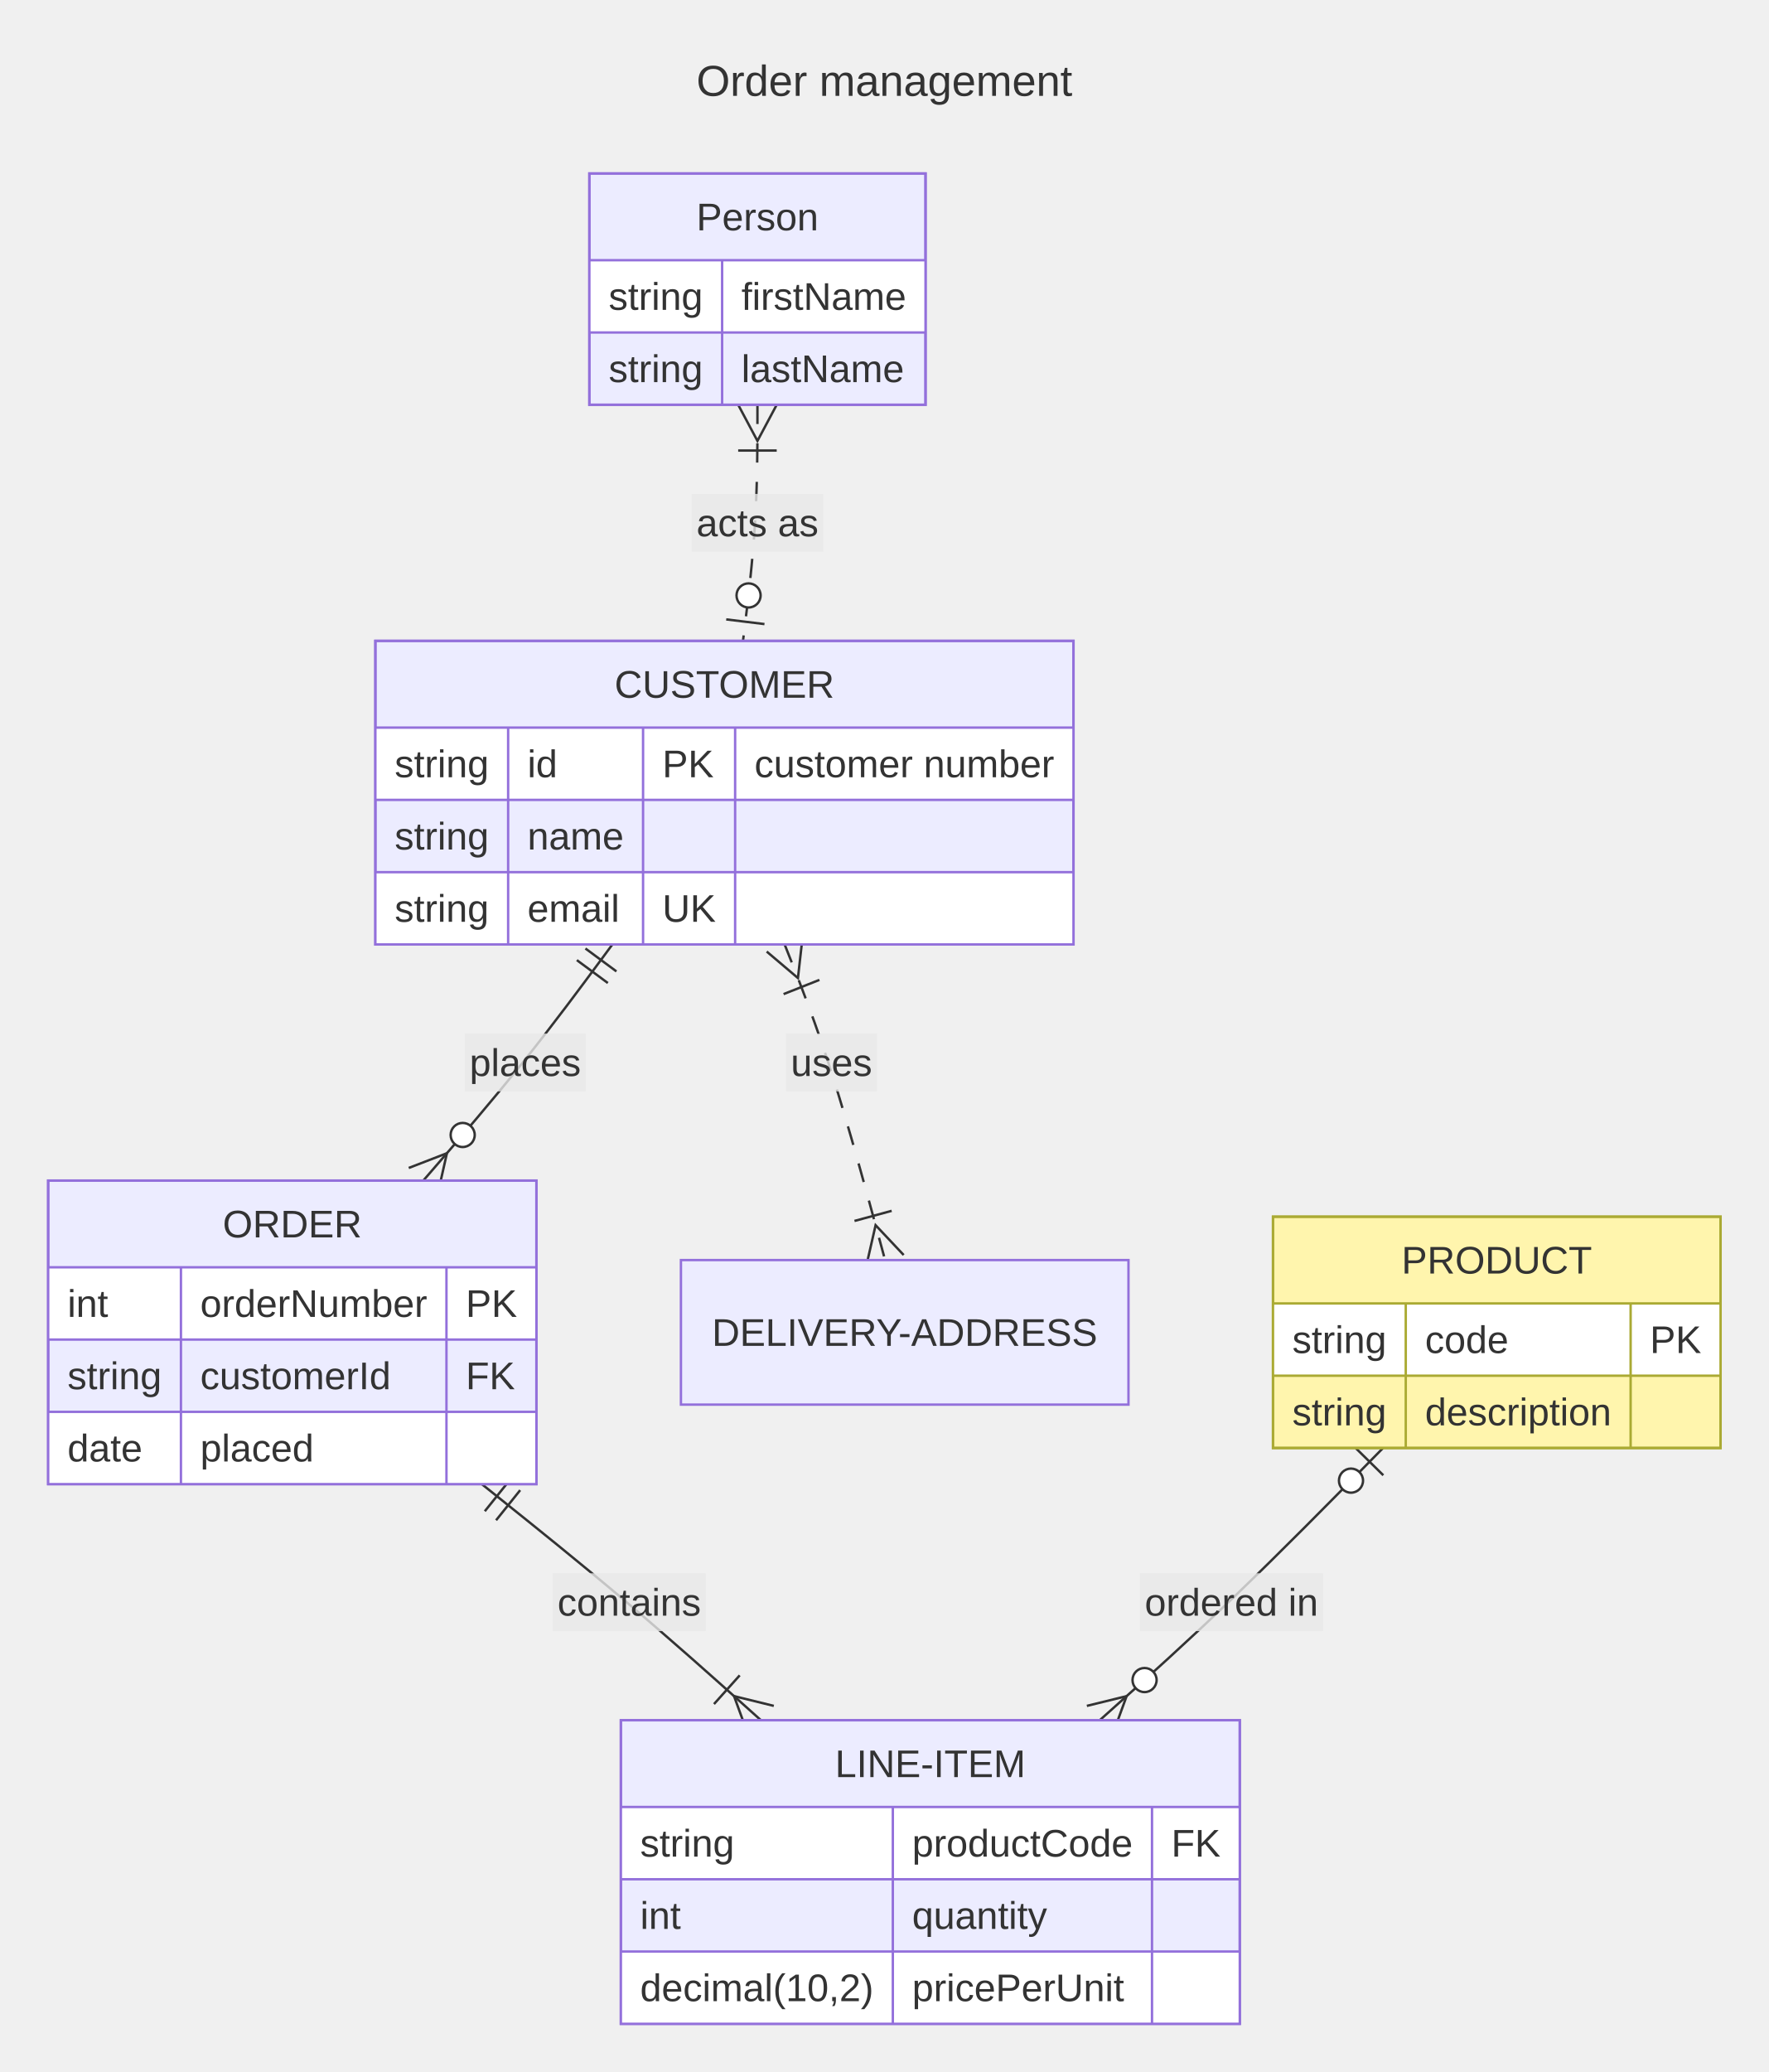
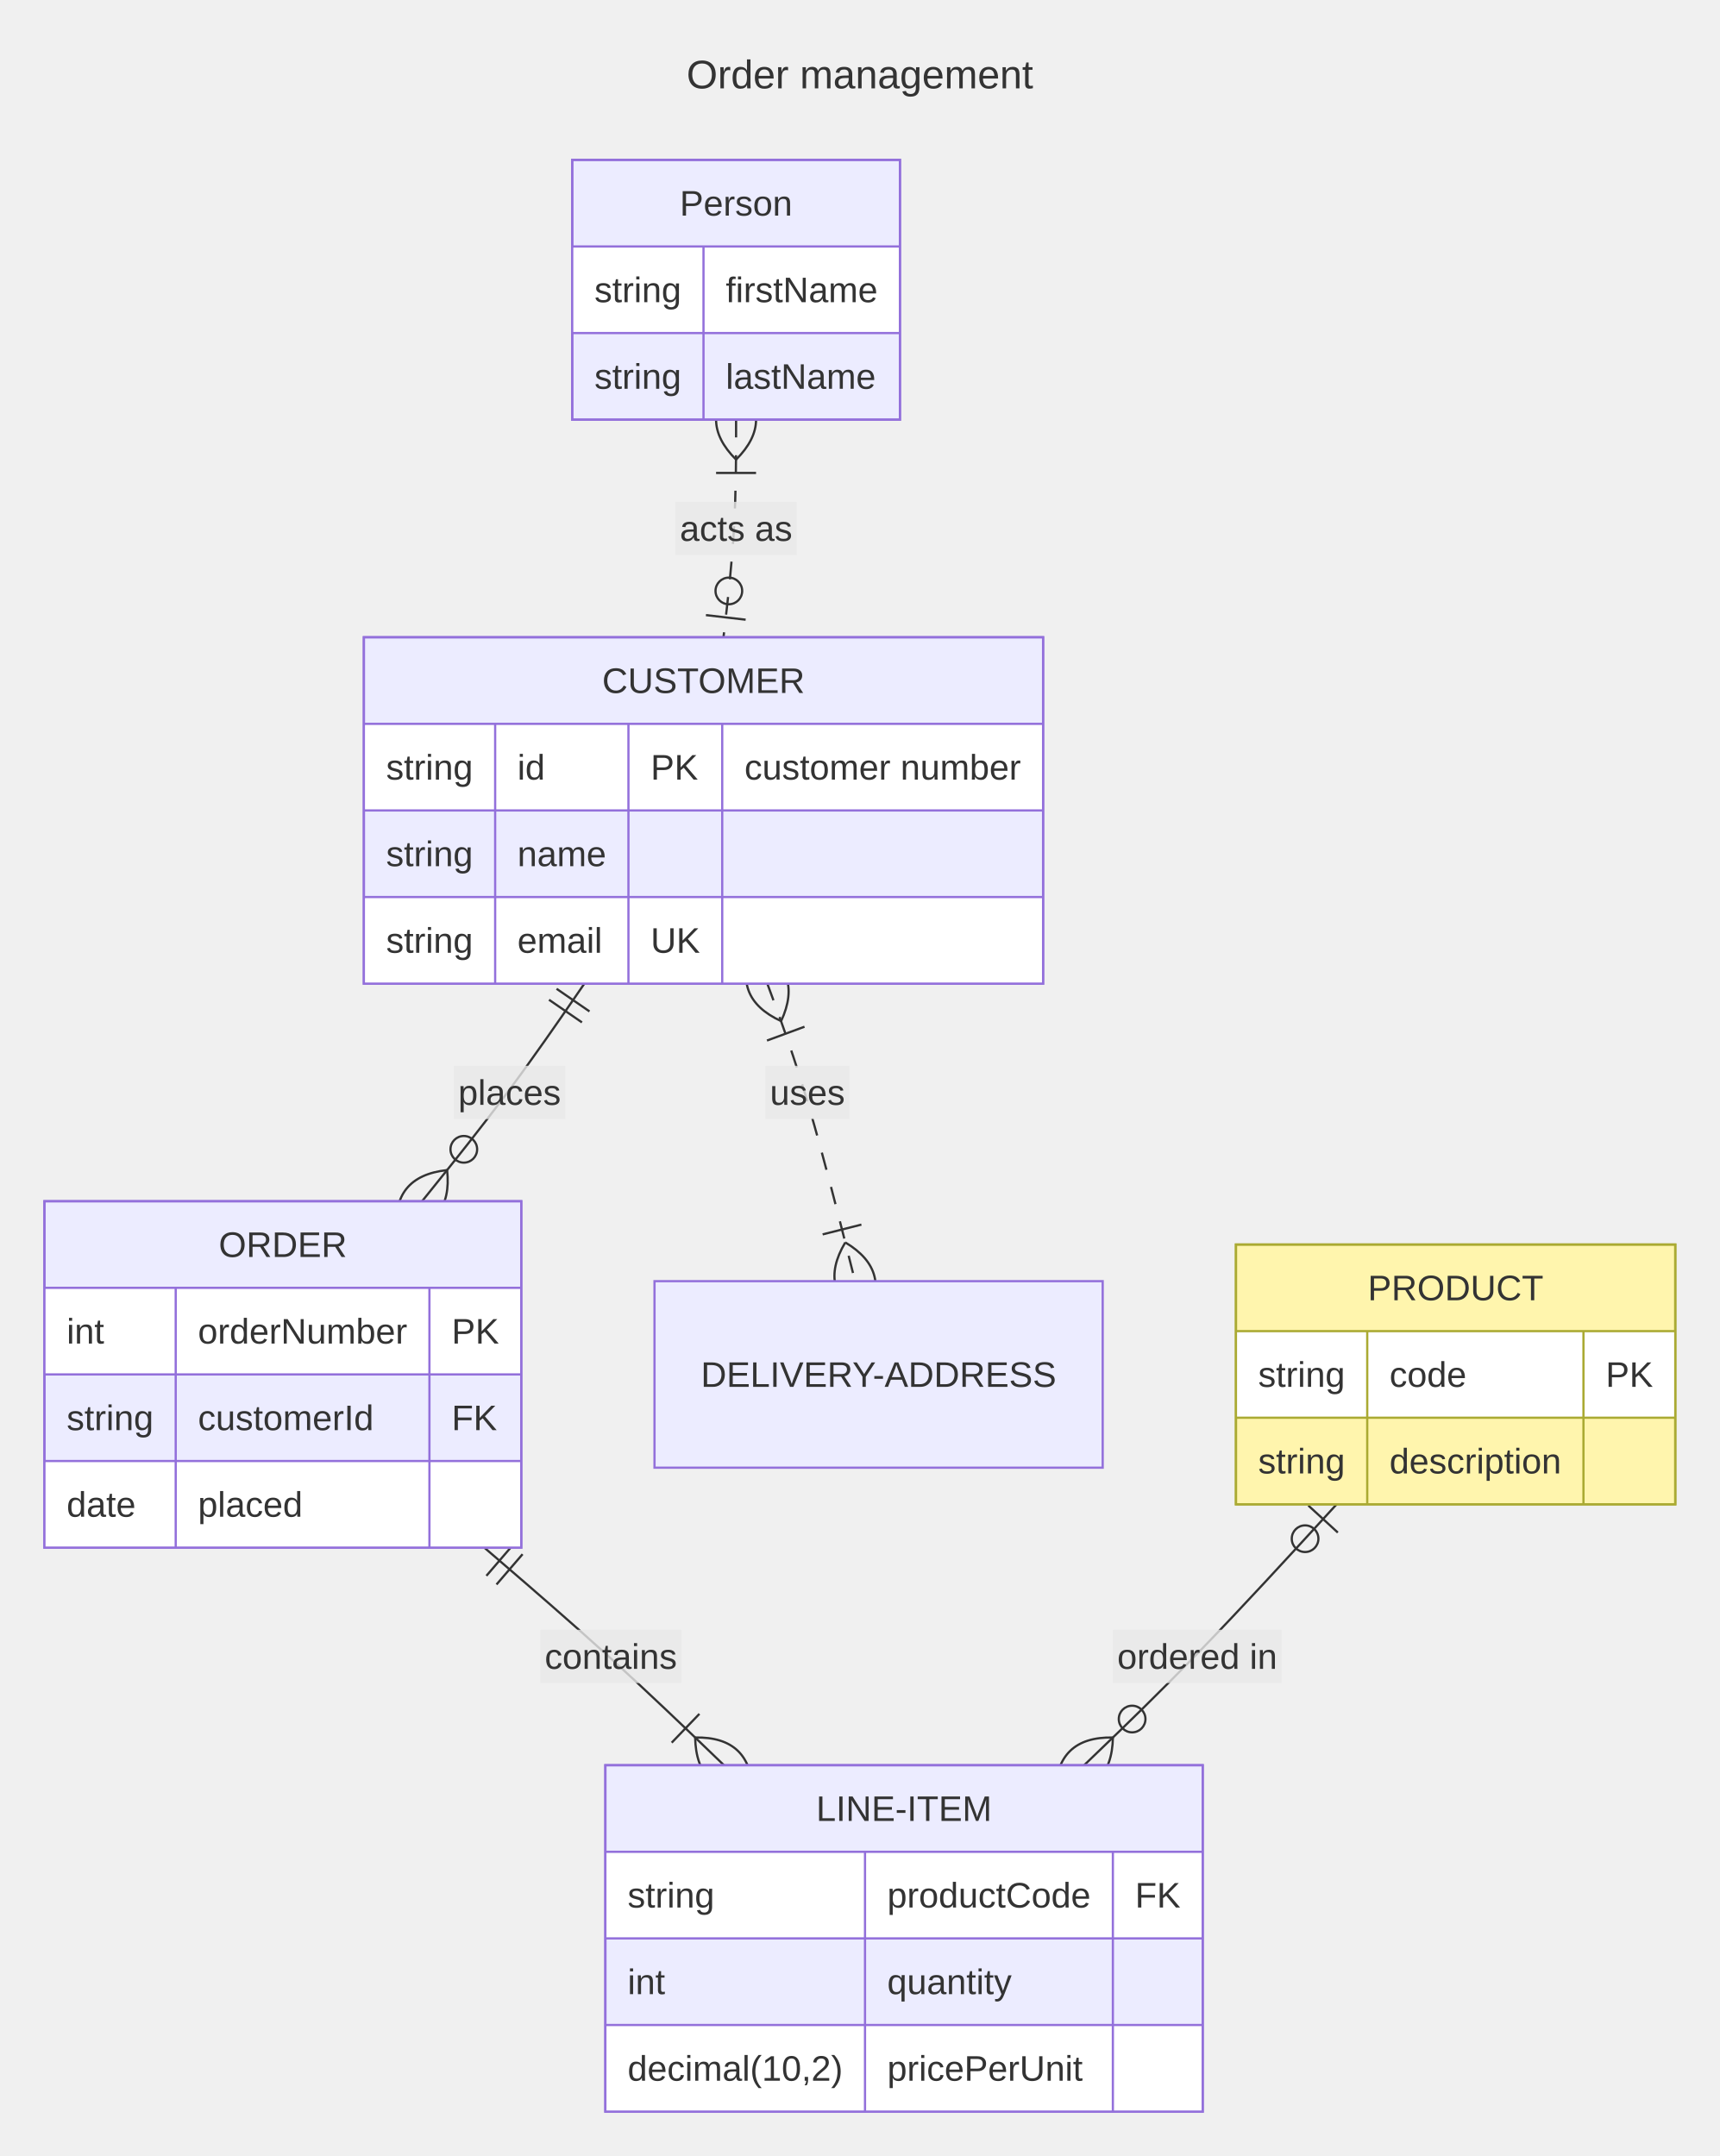
- <svg xmlns="http://www.w3.org/2000/svg" id="my-svg" width="100%" class="erDiagram" style="max-width: 734.336px; background-color: white;" viewBox="-20 -72 734.336 860" role="graphics-document document" aria-roledescription="er">
+ <svg xmlns="http://www.w3.org/2000/svg" id="my-svg" width="100%" class="erDiagram" style="max-width: 774.336px; background-color: white;" viewBox="-20 -72 774.336 971" role="graphics-document document" aria-roledescription="er">
  <style>#my-svg{font-family:"trebuchet ms", verdana, arial, sans-serif;font-size:16px;}#my-svg text{font-family:"trebuchet ms", verdana, arial, sans-serif;}</style>
  <g>
    <g class="edgePaths">
      <g id="L-CUSTOMER-ORDER-0" class="edgePath">
-         <path class="flowchart-link LS-CUSTOMER LE-ORDER" d="M234.243,320L228.213,328.167C222.182,336.333,210.121,352.667,197.039,369C183.956,385.333,169.853,401.667,162.802,409.833L155.75,418" fill="none" stroke="#333333" stroke-width="1" />
-         <path d="M149.695,412.772L165.553,406.647L161.805,423.228" fill="none" stroke="#333333" stroke-width="1" />
-         <circle cx="172.089" cy="399.078" r="5" fill="white" stroke="#333333" stroke-width="1" />
-         <path d="M235.926,331.188L223.055,321.683" fill="none" stroke="#333333" stroke-width="1" />
-         <path d="M232.362,336.014L219.491,326.51" fill="none" stroke="#333333" stroke-width="1" />
+         <path class="flowchart-link LS-CUSTOMER LE-ORDER" d="M243.123,371L237.507,379.167C231.892,387.333,220.662,403.667,208.482,420C196.303,436.333,183.174,452.667,176.61,460.833L170.046,469" fill="none" stroke="#333333" stroke-width="1" />
+         <circle class="marker" cx="188.841" cy="445.617" r="6" fill="none" stroke="#333333" stroke-width="1" />
+         <path class="marker" d="M181.323,454.97C183.158,471.841,175.64,481.194,158.769,483.03C156.934,466.159,164.452,456.806,181.323,454.97" fill="none" stroke="#333333" stroke-width="1" />
+         <path class="marker" d="M245.44,383.515L230.608,373.317M242.04,388.459L227.208,378.261" fill="none" stroke="#333333" stroke-width="1" />
      </g>
      <g id="L-CUSTOMER-DELIVERY-ADDRESS-1" class="edgePath">
-         <path class="flowchart-link LS-CUSTOMER LE-DELIVERY-ADDRESS" d="M305.753,320L308.992,328.167C312.231,336.333,318.709,352.667,325.66,374.5C332.612,396.333,340.036,423.667,343.748,437.333L347.46,451" fill="none" stroke="#333333" stroke-width="1" stroke-dasharray="8 8" />
-         <path d="M339.739,453.097L343.528,436.524L355.18,448.903" fill="none" stroke="#333333" stroke-width="1" />
-         <path d="M334.759,434.761L350.2,430.567" fill="none" stroke="#333333" stroke-width="1" />
-         <path d="M313.189,317.05L311.283,333.943L298.316,322.95" fill="none" stroke="#333333" stroke-width="1" />
-         <path d="M320.194,334.712L305.321,340.611" fill="none" stroke="#333333" stroke-width="1" />
+         <path class="flowchart-link LS-CUSTOMER LE-DELIVERY-ADDRESS" d="M325.501,371L328.51,379.167C331.52,387.333,337.54,403.667,344.124,426C350.709,448.333,357.859,476.667,361.434,490.833L365.009,505" fill="none" stroke="#333333" stroke-width="1" stroke-dasharray="8 8" />
+         <path class="marker" d="M367.863,479.527L350.41,483.932" fill="none" stroke="#333333" stroke-width="1" />
+         <path class="marker" d="M360.605,487.547C375.176,496.246,378.112,507.881,369.413,522.453C354.842,513.754,351.906,502.119,360.605,487.547" fill="none" stroke="#333333" stroke-width="1" />
+         <path class="marker" d="M319.276,354.11C334.685,361.221,338.835,372.48,331.725,387.89C316.316,380.779,312.166,369.52,319.276,354.11" fill="none" stroke="#333333" stroke-width="1" />
+         <path class="marker" d="M342.245,390.407L325.355,396.632" fill="none" stroke="#333333" stroke-width="1" />
      </g>
      <g id="L-ORDER-LINE-ITEM-2" class="edgePath">
-         <path class="flowchart-link LS-ORDER LE-LINE-ITEM" d="M180.033,544L190.232,552.167C200.431,560.333,220.83,576.667,240.145,593C259.46,609.333,277.692,625.667,286.808,633.833L295.924,642" fill="none" stroke="#333333" stroke-width="1" />
-         <path d="M290.586,647.959L284.752,631.991L301.262,636.041" fill="none" stroke="#333333" stroke-width="1" />
-         <path d="M276.434,635.281L287.11,623.363" fill="none" stroke="#333333" stroke-width="1" />
-         <path d="M191.278,542.755L181.277,555.245" fill="none" stroke="#333333" stroke-width="1" />
-         <path d="M195.961,546.506L185.961,558.995" fill="none" stroke="#333333" stroke-width="1" />
+         <path class="flowchart-link LS-ORDER LE-LINE-ITEM" d="M198.06,625L207.557,633.167C217.054,641.333,236.048,657.667,254.035,674C272.022,690.333,289,706.667,297.49,714.833L305.979,723" fill="none" stroke="#333333" stroke-width="1" />
+         <path class="marker" d="M294.922,699.875L282.443,712.847" fill="none" stroke="#333333" stroke-width="1" />
+         <path class="marker" d="M293.007,710.521C309.974,710.192,318.622,718.512,318.951,735.479C301.984,735.808,293.336,727.488,293.007,710.521" fill="none" stroke="#333333" stroke-width="1" />
+         <path class="marker" d="M210.752,624.044L199.016,637.692M215.301,627.956L203.565,641.604" fill="none" stroke="#333333" stroke-width="1" />
      </g>
      <g id="L-PRODUCT-LINE-ITEM-3" class="edgePath">
-         <path class="flowchart-link LS-PRODUCT LE-LINE-ITEM" d="M554.213,529L543.721,539.667C533.23,550.333,512.247,571.667,492.64,590.5C473.033,609.333,454.801,625.667,445.685,633.833L436.569,642" fill="none" stroke="#333333" stroke-width="1" />
-         <path d="M431.231,636.041L447.742,631.991L441.907,647.959" fill="none" stroke="#333333" stroke-width="1" />
-         <circle cx="455.19" cy="625.318" r="5" fill="white" stroke="#333333" stroke-width="1" />
-         <path d="M554.307,540.313L542.9,529.094" fill="none" stroke="#333333" stroke-width="1" />
-         <circle cx="540.89" cy="542.546" r="5" fill="white" stroke="#333333" stroke-width="1" />
+         <path class="flowchart-link LS-PRODUCT LE-LINE-ITEM" d="M581.832,605.5L571.373,616.917C560.914,628.333,539.997,651.167,521.048,670.75C502.1,690.333,485.121,706.667,476.632,714.833L468.143,723" fill="none" stroke="#333333" stroke-width="1" />
+         <circle class="marker" cx="489.763" cy="702.202" r="6" fill="none" stroke="#333333" stroke-width="1" />
+         <path class="marker" d="M481.115,710.521C480.786,727.488,472.138,735.808,455.171,735.479C455.499,718.512,464.147,710.192,481.115,710.521" fill="none" stroke="#333333" stroke-width="1" />
+         <circle class="marker" cx="567.646" cy="620.985" r="6" fill="none" stroke="#333333" stroke-width="1" />
+         <path class="marker" d="M582.389,618.216L569.116,606.057" fill="none" stroke="#333333" stroke-width="1" />
      </g>
      <g id="L-p-CUSTOMER-4" class="edgePath">
-         <path class="flowchart-link LS-p LE-CUSTOMER" d="M294.47,96L294.47,104.167C294.47,112.333,294.47,128.667,293.471,145C292.472,161.333,290.473,177.667,289.474,185.833L288.474,194" fill="none" stroke="#333333" stroke-width="1" stroke-dasharray="8 8" />
-         <path d="M281.505,185.088L297.387,187.031" fill="none" stroke="#333333" stroke-width="1" />
-         <circle cx="290.782" cy="175.141" r="5" fill="white" stroke="#333333" stroke-width="1" />
-         <path d="M302.47,96L294.47,111L286.47,96" fill="none" stroke="#333333" stroke-width="1" />
-         <path d="M302.47,115L286.47,115" fill="none" stroke="#333333" stroke-width="1" />
+         <path class="flowchart-link LS-p LE-CUSTOMER" d="M311.432,117L311.432,125.167C311.432,133.333,311.432,149.667,310.488,166C309.544,182.333,307.657,198.667,306.713,206.833L305.769,215" fill="none" stroke="#333333" stroke-width="1" stroke-dasharray="8 8" />
+         <circle class="marker" cx="308.18" cy="194.139" r="6" fill="none" stroke="#333333" stroke-width="1" />
+         <path class="marker" d="M315.743,207.093L297.862,205.026" fill="none" stroke="#333333" stroke-width="1" />
+         <path class="marker" d="M311.432,99C323.432,111,323.432,123,311.432,135C299.432,123,299.432,111,311.432,99" fill="none" stroke="#333333" stroke-width="1" />
+         <path class="marker" d="M320.432,141L302.432,141" fill="none" stroke="#333333" stroke-width="1" />
      </g>
    </g>
    <g class="edgeLabels">
      <g class="edgeLabel">
-         <rect x="172.94" y="357" width="50.24" height="24" fill="rgba(232,232,232, 0.8)" stroke="none" />
-         <text x="198.06" y="374.6" text-anchor="middle" font-size="16" fill="#333">places</text>
+         <rect x="184.311" y="408" width="50.24" height="24" fill="rgba(232,232,232, 0.8)" stroke="none" />
+         <text x="209.431" y="425.6" text-anchor="middle" font-size="16" fill="#333">places</text>
      </g>
      <g class="edgeLabel">
-         <rect x="306.291" y="357" width="37.792" height="24" fill="rgba(232,232,232, 0.8)" stroke="none" />
-         <text x="325.188" y="374.6" text-anchor="middle" font-size="16" fill="#333">uses</text>
+         <rect x="324.663" y="408" width="37.792" height="24" fill="rgba(232,232,232, 0.8)" stroke="none" />
+         <text x="343.559" y="425.6" text-anchor="middle" font-size="16" fill="#333">uses</text>
      </g>
      <g class="edgeLabel">
-         <rect x="209.437" y="581" width="63.584" height="24" fill="rgba(232,232,232, 0.8)" stroke="none" />
-         <text x="241.229" y="598.6" text-anchor="middle" font-size="16" fill="#333">contains</text>
+         <rect x="223.251" y="662" width="63.584" height="24" fill="rgba(232,232,232, 0.8)" stroke="none" />
+         <text x="255.043" y="679.6" text-anchor="middle" font-size="16" fill="#333">contains</text>
      </g>
      <g class="edgeLabel">
-         <rect x="453.249" y="581" width="76.032" height="24" fill="rgba(232,232,232, 0.8)" stroke="none" />
-         <text x="491.265" y="598.6" text-anchor="middle" font-size="16" fill="#333">ordered in</text>
+         <rect x="481.063" y="662" width="76.032" height="24" fill="rgba(232,232,232, 0.8)" stroke="none" />
+         <text x="519.079" y="679.6" text-anchor="middle" font-size="16" fill="#333">ordered in</text>
      </g>
      <g class="edgeLabel">
-         <rect x="267.126" y="133" width="54.688" height="24" fill="rgba(232,232,232, 0.8)" stroke="none" />
-         <text x="294.47" y="150.6" text-anchor="middle" font-size="16" fill="#333">acts as</text>
+         <rect x="284.088" y="154" width="54.688" height="24" fill="rgba(232,232,232, 0.8)" stroke="none" />
+         <text x="311.432" y="171.6" text-anchor="middle" font-size="16" fill="#333">acts as</text>
      </g>
    </g>
    <g class="nodes">
      <g id="entity-CUSTOMER-0" class="node default">
-         <rect class="basic label-container" x="135.845" y="194" width="289.84" height="126" fill="#ECECFF" stroke="#9370DB" stroke-width="1" />
-         <text class="nodeLabel" x="280.765" y="217.6" text-anchor="middle" font-size="16" fill="#333">CUSTOMER</text>
-         <rect class="row-rect-odd" x="135.845" y="230" width="289.84" height="30" fill="white" stroke="none" />
-         <path d="M135.845,230L425.685,230" fill="none" stroke="#9370DB" stroke-width="1" />
-         <text class="label" x="143.845" y="250.6" text-anchor="start" font-size="16" fill="#333">string</text>
-         <text class="label" x="198.965" y="250.6" text-anchor="start" font-size="16" fill="#333">id</text>
-         <text class="label" x="254.981" y="250.6" text-anchor="start" font-size="16" fill="#333">PK</text>
-         <text class="label" x="293.205" y="250.6" text-anchor="start" font-size="16" fill="#333">customer number</text>
-         <path d="M135.845,260L425.685,260" fill="none" stroke="#9370DB" stroke-width="1" />
-         <text class="label" x="143.845" y="280.6" text-anchor="start" font-size="16" fill="#333">string</text>
-         <text class="label" x="198.965" y="280.6" text-anchor="start" font-size="16" fill="#333">name</text>
-         <rect class="row-rect-odd" x="135.845" y="290" width="289.84" height="30" fill="white" stroke="none" />
-         <path d="M135.845,290L425.685,290" fill="none" stroke="#9370DB" stroke-width="1" />
-         <text class="label" x="143.845" y="310.6" text-anchor="start" font-size="16" fill="#333">string</text>
-         <text class="label" x="198.965" y="310.6" text-anchor="start" font-size="16" fill="#333">email</text>
-         <text class="label" x="254.981" y="310.6" text-anchor="start" font-size="16" fill="#333">UK</text>
-         <path d="M190.965,230L190.965,320" fill="none" stroke="#9370DB" stroke-width="1" />
-         <path d="M246.981,230L246.981,320" fill="none" stroke="#9370DB" stroke-width="1" />
-         <path d="M285.205,230L285.205,320" fill="none" stroke="#9370DB" stroke-width="1" />
-         <rect x="135.845" y="194" width="289.84" height="126" fill="none" stroke="#9370DB" stroke-width="1" />
+         <rect class="basic label-container" x="143.835" y="215" width="305.84" height="156" fill="#ECECFF" stroke="#9370DB" stroke-width="1" />
+         <text class="nodeLabel" x="296.755" y="240.1" text-anchor="middle" font-size="16" fill="#333">CUSTOMER</text>
+         <rect class="row-rect-odd" x="143.835" y="254" width="305.84" height="39" fill="white" stroke="none" />
+         <path d="M143.835,254L449.675,254" fill="none" stroke="#9370DB" stroke-width="1" />
+         <text class="label" x="153.835" y="279.1" text-anchor="start" font-size="16" fill="#333">string</text>
+         <text class="label" x="212.955" y="279.1" text-anchor="start" font-size="16" fill="#333">id</text>
+         <text class="label" x="272.971" y="279.1" text-anchor="start" font-size="16" fill="#333">PK</text>
+         <text class="label" x="315.195" y="279.1" text-anchor="start" font-size="16" fill="#333">customer number</text>
+         <path d="M143.835,293L449.675,293" fill="none" stroke="#9370DB" stroke-width="1" />
+         <text class="label" x="153.835" y="318.1" text-anchor="start" font-size="16" fill="#333">string</text>
+         <text class="label" x="212.955" y="318.1" text-anchor="start" font-size="16" fill="#333">name</text>
+         <rect class="row-rect-odd" x="143.835" y="332" width="305.84" height="39" fill="white" stroke="none" />
+         <path d="M143.835,332L449.675,332" fill="none" stroke="#9370DB" stroke-width="1" />
+         <text class="label" x="153.835" y="357.1" text-anchor="start" font-size="16" fill="#333">string</text>
+         <text class="label" x="212.955" y="357.1" text-anchor="start" font-size="16" fill="#333">email</text>
+         <text class="label" x="272.971" y="357.1" text-anchor="start" font-size="16" fill="#333">UK</text>
+         <path d="M202.955,254L202.955,371" fill="none" stroke="#9370DB" stroke-width="1" />
+         <path d="M262.971,254L262.971,371" fill="none" stroke="#9370DB" stroke-width="1" />
+         <path d="M305.195,254L305.195,371" fill="none" stroke="#9370DB" stroke-width="1" />
+         <rect x="143.835" y="215" width="305.84" height="156" fill="none" stroke="#9370DB" stroke-width="1" />
      </g>
      <g id="entity-ORDER-1" class="node default">
-         <rect class="basic label-container" x="0" y="418" width="202.704" height="126" fill="#ECECFF" stroke="#9370DB" stroke-width="1" />
-         <text class="nodeLabel" x="101.352" y="441.6" text-anchor="middle" font-size="16" fill="#333">ORDER</text>
-         <rect class="row-rect-odd" x="0" y="454" width="202.704" height="30" fill="white" stroke="none" />
-         <path d="M0,454L202.704,454" fill="none" stroke="#9370DB" stroke-width="1" />
-         <text class="label" x="8" y="474.6" text-anchor="start" font-size="16" fill="#333">int</text>
-         <text class="label" x="63.12" y="474.6" text-anchor="start" font-size="16" fill="#333">orderNumber</text>
-         <text class="label" x="173.36" y="474.6" text-anchor="start" font-size="16" fill="#333">PK</text>
-         <path d="M0,484L202.704,484" fill="none" stroke="#9370DB" stroke-width="1" />
-         <text class="label" x="8" y="504.6" text-anchor="start" font-size="16" fill="#333">string</text>
-         <text class="label" x="63.12" y="504.6" text-anchor="start" font-size="16" fill="#333">customerId</text>
-         <text class="label" x="173.36" y="504.6" text-anchor="start" font-size="16" fill="#333">FK</text>
-         <rect class="row-rect-odd" x="0" y="514" width="202.704" height="30" fill="white" stroke="none" />
-         <path d="M0,514L202.704,514" fill="none" stroke="#9370DB" stroke-width="1" />
-         <text class="label" x="8" y="534.6" text-anchor="start" font-size="16" fill="#333">date</text>
-         <text class="label" x="63.12" y="534.6" text-anchor="start" font-size="16" fill="#333">placed</text>
-         <path d="M55.12,454L55.12,544" fill="none" stroke="#9370DB" stroke-width="1" />
-         <path d="M165.36,454L165.36,544" fill="none" stroke="#9370DB" stroke-width="1" />
-         <rect x="0" y="418" width="202.704" height="126" fill="none" stroke="#9370DB" stroke-width="1" />
+         <rect class="basic label-container" x="0" y="469" width="214.704" height="156" fill="#ECECFF" stroke="#9370DB" stroke-width="1" />
+         <text class="nodeLabel" x="107.352" y="494.1" text-anchor="middle" font-size="16" fill="#333">ORDER</text>
+         <rect class="row-rect-odd" x="0" y="508" width="214.704" height="39" fill="white" stroke="none" />
+         <path d="M0,508L214.704,508" fill="none" stroke="#9370DB" stroke-width="1" />
+         <text class="label" x="10" y="533.1" text-anchor="start" font-size="16" fill="#333">int</text>
+         <text class="label" x="69.12" y="533.1" text-anchor="start" font-size="16" fill="#333">orderNumber</text>
+         <text class="label" x="183.36" y="533.1" text-anchor="start" font-size="16" fill="#333">PK</text>
+         <path d="M0,547L214.704,547" fill="none" stroke="#9370DB" stroke-width="1" />
+         <text class="label" x="10" y="572.1" text-anchor="start" font-size="16" fill="#333">string</text>
+         <text class="label" x="69.12" y="572.1" text-anchor="start" font-size="16" fill="#333">customerId</text>
+         <text class="label" x="183.36" y="572.1" text-anchor="start" font-size="16" fill="#333">FK</text>
+         <rect class="row-rect-odd" x="0" y="586" width="214.704" height="39" fill="white" stroke="none" />
+         <path d="M0,586L214.704,586" fill="none" stroke="#9370DB" stroke-width="1" />
+         <text class="label" x="10" y="611.1" text-anchor="start" font-size="16" fill="#333">date</text>
+         <text class="label" x="69.12" y="611.1" text-anchor="start" font-size="16" fill="#333">placed</text>
+         <path d="M59.12,508L59.12,625" fill="none" stroke="#9370DB" stroke-width="1" />
+         <path d="M173.36,508L173.36,625" fill="none" stroke="#9370DB" stroke-width="1" />
+         <rect x="0" y="469" width="214.704" height="156" fill="none" stroke="#9370DB" stroke-width="1" />
      </g>
      <g id="entity-DELIVERY-ADDRESS-2" class="node default">
-         <rect class="basic label-container" x="262.704" y="451" width="185.808" height="60" fill="#ECECFF" stroke="#9370DB" stroke-width="1" />
-         <text class="nodeLabel" x="355.608" y="486.6" text-anchor="middle" font-size="16" fill="#333">DELIVERY-ADDRESS</text>
+         <rect class="basic label-container" x="274.704" y="505" width="201.808" height="84" fill="#ECECFF" stroke="#9370DB" stroke-width="1" />
+         <text class="nodeLabel" x="375.608" y="552.6" text-anchor="middle" font-size="16" fill="#333">DELIVERY-ADDRESS</text>
      </g>
      <g id="entity-LINE-ITEM-3" class="node default">
-         <rect class="basic label-container" x="237.767" y="642" width="256.96" height="126" fill="#ECECFF" stroke="#9370DB" stroke-width="1" />
-         <text class="nodeLabel" x="366.247" y="665.6" text-anchor="middle" font-size="16" fill="#333">LINE-ITEM</text>
-         <rect class="row-rect-odd" x="237.767" y="678" width="256.96" height="30" fill="white" stroke="none" />
-         <path d="M237.767,678L494.727,678" fill="none" stroke="#9370DB" stroke-width="1" />
-         <text class="label" x="245.767" y="698.6" text-anchor="start" font-size="16" fill="#333">string</text>
-         <text class="label" x="358.679" y="698.6" text-anchor="start" font-size="16" fill="#333">productCode</text>
-         <text class="label" x="466.279" y="698.6" text-anchor="start" font-size="16" fill="#333">FK</text>
-         <path d="M237.767,708L494.727,708" fill="none" stroke="#9370DB" stroke-width="1" />
-         <text class="label" x="245.767" y="728.6" text-anchor="start" font-size="16" fill="#333">int</text>
-         <text class="label" x="358.679" y="728.6" text-anchor="start" font-size="16" fill="#333">quantity</text>
-         <rect class="row-rect-odd" x="237.767" y="738" width="256.96" height="30" fill="white" stroke="none" />
-         <path d="M237.767,738L494.727,738" fill="none" stroke="#9370DB" stroke-width="1" />
-         <text class="label" x="245.767" y="758.6" text-anchor="start" font-size="16" fill="#333">decimal(10,2)</text>
-         <text class="label" x="358.679" y="758.6" text-anchor="start" font-size="16" fill="#333">pricePerUnit</text>
-         <path d="M350.679,678L350.679,768" fill="none" stroke="#9370DB" stroke-width="1" />
-         <path d="M458.279,678L458.279,768" fill="none" stroke="#9370DB" stroke-width="1" />
-         <rect x="237.767" y="642" width="256.96" height="126" fill="none" stroke="#9370DB" stroke-width="1" />
+         <rect class="basic label-container" x="252.581" y="723" width="268.96" height="156" fill="#ECECFF" stroke="#9370DB" stroke-width="1" />
+         <text class="nodeLabel" x="387.061" y="748.1" text-anchor="middle" font-size="16" fill="#333">LINE-ITEM</text>
+         <rect class="row-rect-odd" x="252.581" y="762" width="268.96" height="39" fill="white" stroke="none" />
+         <path d="M252.581,762L521.541,762" fill="none" stroke="#9370DB" stroke-width="1" />
+         <text class="label" x="262.581" y="787.1" text-anchor="start" font-size="16" fill="#333">string</text>
+         <text class="label" x="379.493" y="787.1" text-anchor="start" font-size="16" fill="#333">productCode</text>
+         <text class="label" x="491.093" y="787.1" text-anchor="start" font-size="16" fill="#333">FK</text>
+         <path d="M252.581,801L521.541,801" fill="none" stroke="#9370DB" stroke-width="1" />
+         <text class="label" x="262.581" y="826.1" text-anchor="start" font-size="16" fill="#333">int</text>
+         <text class="label" x="379.493" y="826.1" text-anchor="start" font-size="16" fill="#333">quantity</text>
+         <rect class="row-rect-odd" x="252.581" y="840" width="268.96" height="39" fill="white" stroke="none" />
+         <path d="M252.581,840L521.541,840" fill="none" stroke="#9370DB" stroke-width="1" />
+         <text class="label" x="262.581" y="865.1" text-anchor="start" font-size="16" fill="#333">decimal(10,2)</text>
+         <text class="label" x="379.493" y="865.1" text-anchor="start" font-size="16" fill="#333">pricePerUnit</text>
+         <path d="M369.493,762L369.493,879" fill="none" stroke="#9370DB" stroke-width="1" />
+         <path d="M481.093,762L481.093,879" fill="none" stroke="#9370DB" stroke-width="1" />
+         <rect x="252.581" y="723" width="268.96" height="156" fill="none" stroke="#9370DB" stroke-width="1" />
      </g>
      <g id="entity-PRODUCT-4" class="node default highlight">
-         <rect class="basic label-container" x="508.512" y="433" width="185.824" height="96" fill="#fff5ad" stroke="#aaaa33" stroke-width="1" />
-         <text class="nodeLabel" x="601.424" y="456.6" text-anchor="middle" font-size="16" fill="#333">PRODUCT</text>
-         <rect class="row-rect-odd" x="508.512" y="469" width="185.824" height="30" fill="white" stroke="none" />
-         <path d="M508.512,469L694.336,469" fill="none" stroke="#aaaa33" stroke-width="1" />
-         <text class="label" x="516.512" y="489.6" text-anchor="start" font-size="16" fill="#333">string</text>
-         <text class="label" x="571.632" y="489.6" text-anchor="start" font-size="16" fill="#333">code</text>
-         <text class="label" x="664.992" y="489.6" text-anchor="start" font-size="16" fill="#333">PK</text>
-         <path d="M508.512,499L694.336,499" fill="none" stroke="#aaaa33" stroke-width="1" />
-         <text class="label" x="516.512" y="519.6" text-anchor="start" font-size="16" fill="#333">string</text>
-         <text class="label" x="571.632" y="519.6" text-anchor="start" font-size="16" fill="#333">description</text>
-         <path d="M563.632,469L563.632,529" fill="none" stroke="#aaaa33" stroke-width="1" />
-         <path d="M656.992,469L656.992,529" fill="none" stroke="#aaaa33" stroke-width="1" />
-         <rect x="508.512" y="433" width="185.824" height="96" fill="none" stroke="#aaaa33" stroke-width="1" />
+         <rect class="basic label-container" x="536.512" y="488.5" width="197.824" height="117" fill="#fff5ad" stroke="#aaaa33" stroke-width="1" />
+         <text class="nodeLabel" x="635.424" y="513.6" text-anchor="middle" font-size="16" fill="#333">PRODUCT</text>
+         <rect class="row-rect-odd" x="536.512" y="527.5" width="197.824" height="39" fill="white" stroke="none" />
+         <path d="M536.512,527.5L734.336,527.5" fill="none" stroke="#aaaa33" stroke-width="1" />
+         <text class="label" x="546.512" y="552.6" text-anchor="start" font-size="16" fill="#333">string</text>
+         <text class="label" x="605.632" y="552.6" text-anchor="start" font-size="16" fill="#333">code</text>
+         <text class="label" x="702.992" y="552.6" text-anchor="start" font-size="16" fill="#333">PK</text>
+         <path d="M536.512,566.5L734.336,566.5" fill="none" stroke="#aaaa33" stroke-width="1" />
+         <text class="label" x="546.512" y="591.6" text-anchor="start" font-size="16" fill="#333">string</text>
+         <text class="label" x="605.632" y="591.6" text-anchor="start" font-size="16" fill="#333">description</text>
+         <path d="M595.632,527.5L595.632,605.5" fill="none" stroke="#aaaa33" stroke-width="1" />
+         <path d="M692.992,527.5L692.992,605.5" fill="none" stroke="#aaaa33" stroke-width="1" />
+         <rect x="536.512" y="488.5" width="197.824" height="117" fill="none" stroke="#aaaa33" stroke-width="1" />
      </g>
      <g id="entity-p-5" class="node default">
-         <rect class="basic label-container" x="224.686" y="0" width="139.568" height="96" fill="#ECECFF" stroke="#9370DB" stroke-width="1" />
-         <text class="nodeLabel" x="294.47" y="23.6" text-anchor="middle" font-size="16" fill="#333">Person</text>
-         <rect class="row-rect-odd" x="224.686" y="36" width="139.568" height="30" fill="white" stroke="none" />
-         <path d="M224.686,36L364.254,36" fill="none" stroke="#9370DB" stroke-width="1" />
-         <text class="label" x="232.686" y="56.6" text-anchor="start" font-size="16" fill="#333">string</text>
-         <text class="label" x="287.806" y="56.6" text-anchor="start" font-size="16" fill="#333">firstName</text>
-         <path d="M224.686,66L364.254,66" fill="none" stroke="#9370DB" stroke-width="1" />
-         <text class="label" x="232.686" y="86.6" text-anchor="start" font-size="16" fill="#333">string</text>
-         <text class="label" x="287.806" y="86.6" text-anchor="start" font-size="16" fill="#333">lastName</text>
-         <path d="M279.806,36L279.806,96" fill="none" stroke="#9370DB" stroke-width="1" />
-         <rect x="224.686" y="0" width="139.568" height="96" fill="none" stroke="#9370DB" stroke-width="1" />
+         <rect class="basic label-container" x="237.648" y="0" width="147.568" height="117" fill="#ECECFF" stroke="#9370DB" stroke-width="1" />
+         <text class="nodeLabel" x="311.432" y="25.1" text-anchor="middle" font-size="16" fill="#333">Person</text>
+         <rect class="row-rect-odd" x="237.648" y="39" width="147.568" height="39" fill="white" stroke="none" />
+         <path d="M237.648,39L385.216,39" fill="none" stroke="#9370DB" stroke-width="1" />
+         <text class="label" x="247.648" y="64.1" text-anchor="start" font-size="16" fill="#333">string</text>
+         <text class="label" x="306.768" y="64.1" text-anchor="start" font-size="16" fill="#333">firstName</text>
+         <path d="M237.648,78L385.216,78" fill="none" stroke="#9370DB" stroke-width="1" />
+         <text class="label" x="247.648" y="103.1" text-anchor="start" font-size="16" fill="#333">string</text>
+         <text class="label" x="306.768" y="103.1" text-anchor="start" font-size="16" fill="#333">lastName</text>
+         <path d="M296.768,39L296.768,117" fill="none" stroke="#9370DB" stroke-width="1" />
+         <rect x="237.648" y="0" width="147.568" height="117" fill="none" stroke="#9370DB" stroke-width="1" />
      </g>
    </g>
-     <text class="flowchartTitleText" x="347.168" y="-32.2" text-anchor="middle" font-size="18" fill="#333">Order management</text>
+     <text class="flowchartTitleText" x="367.168" y="-32.2" text-anchor="middle" font-size="18" fill="#333">Order management</text>
  </g>
</svg>
